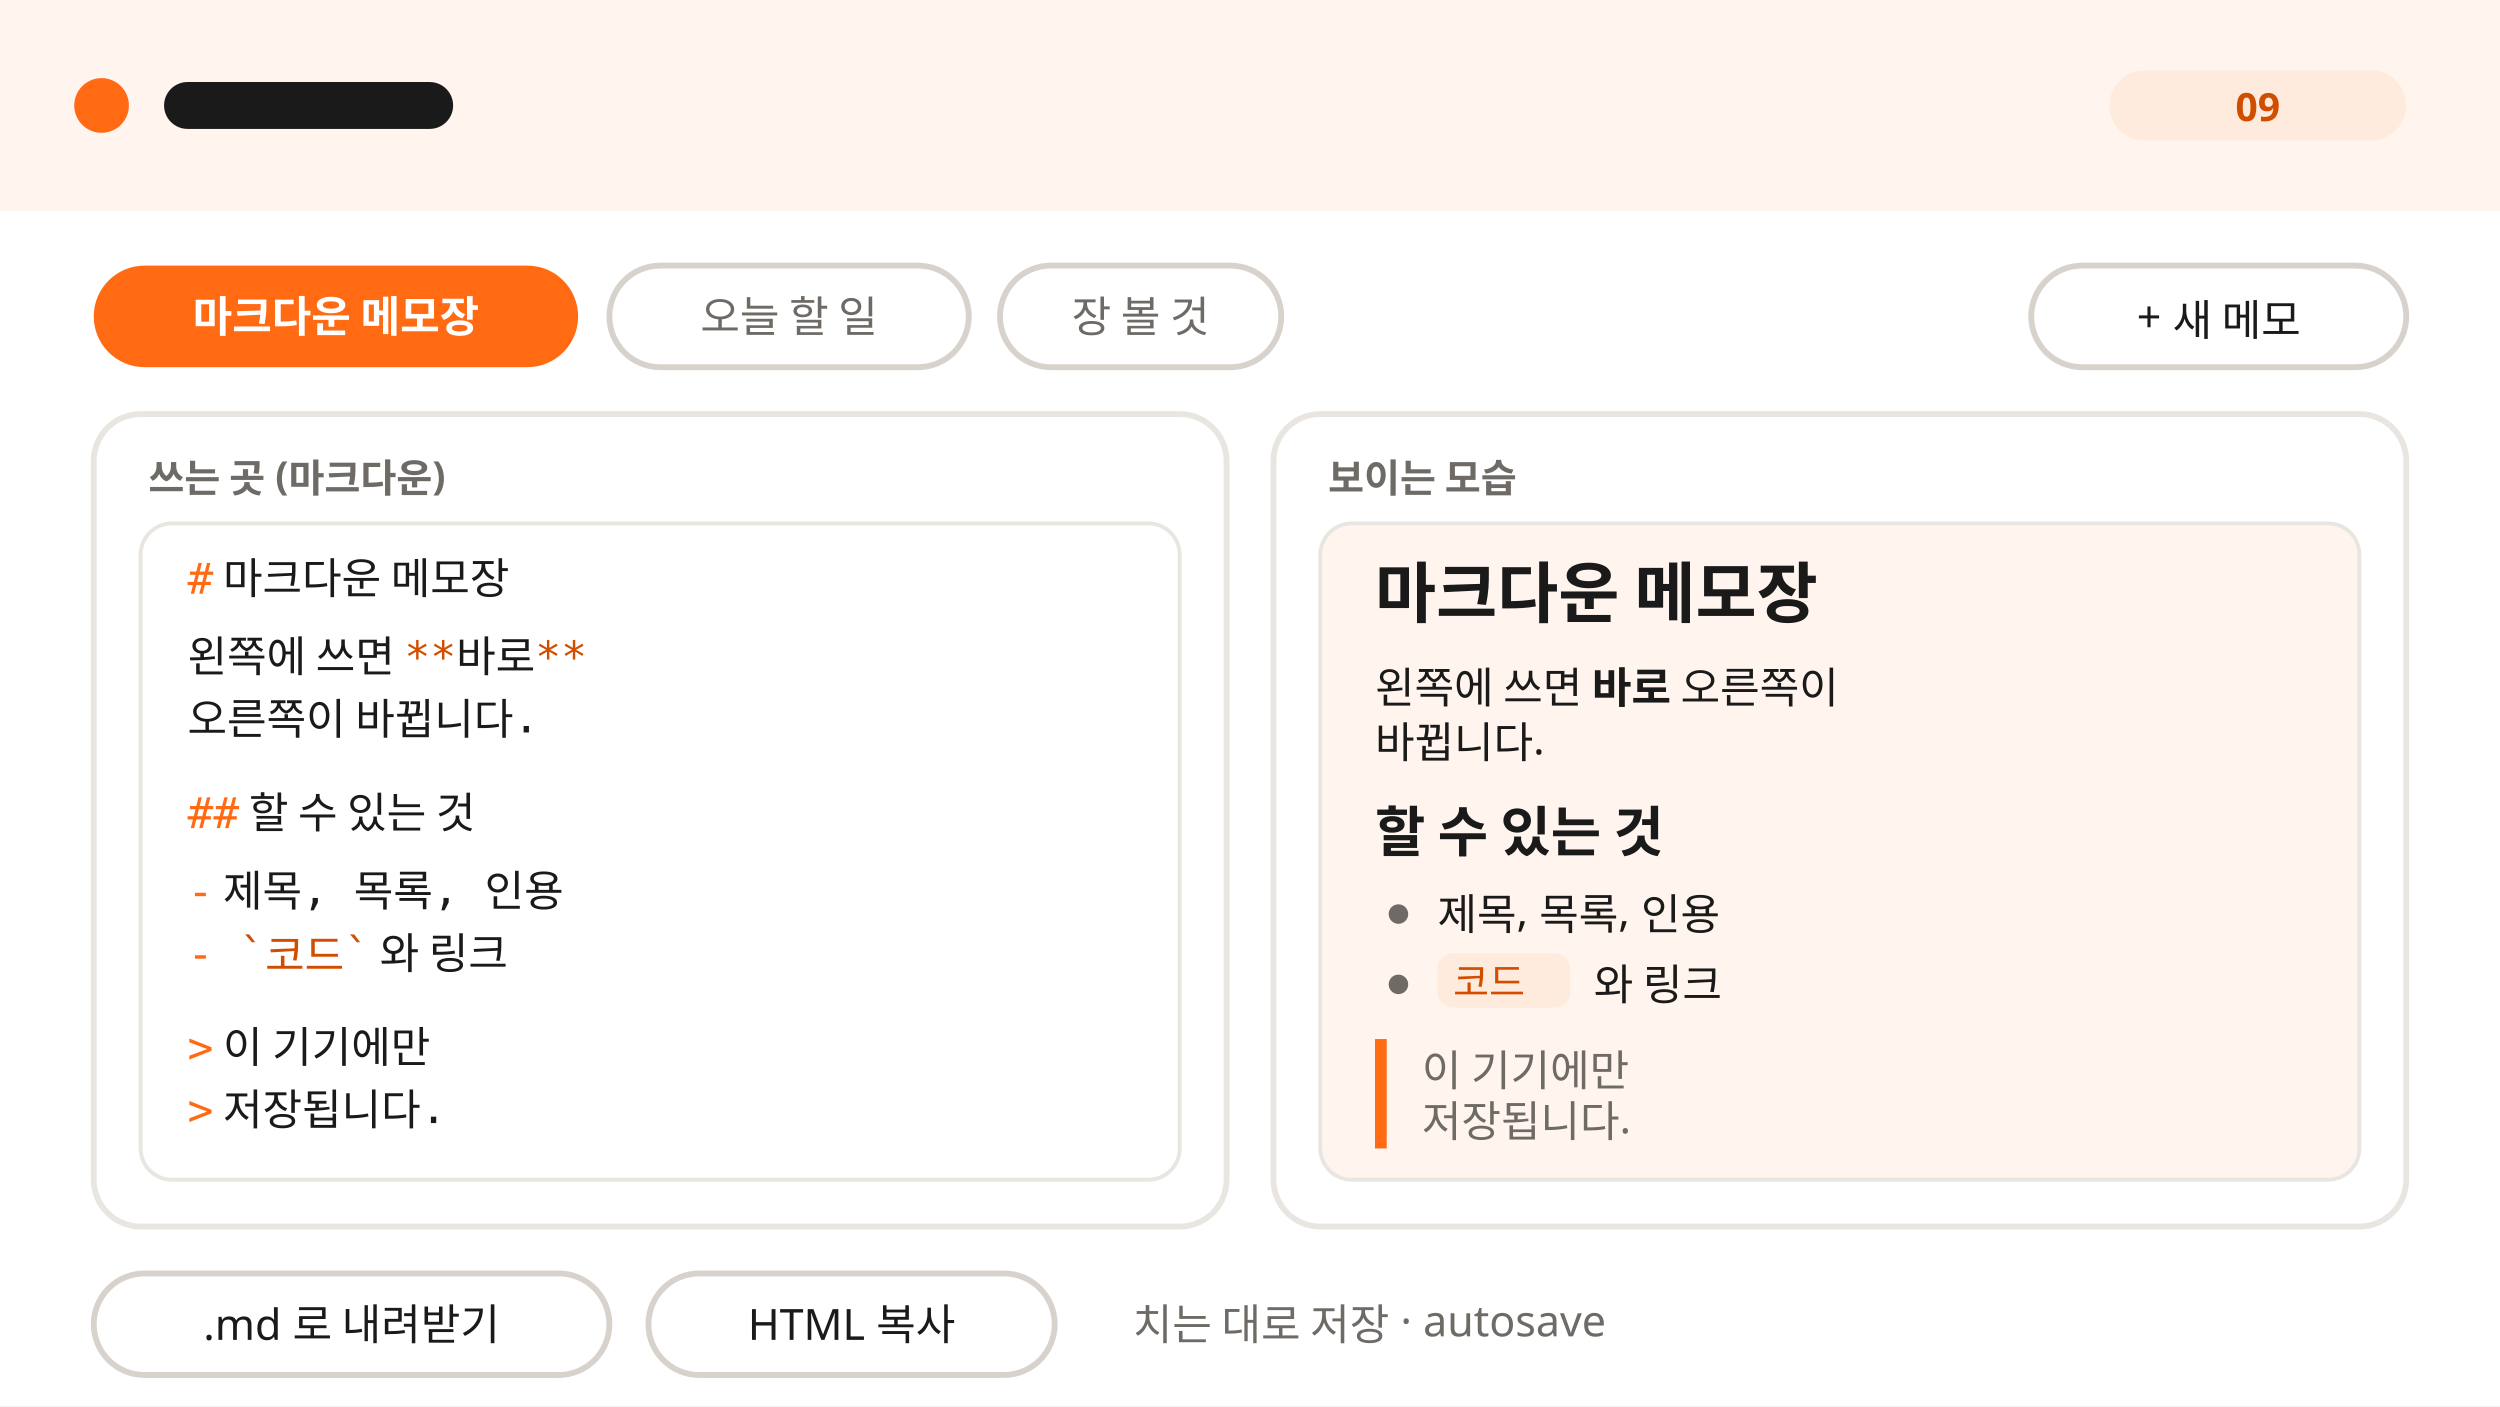
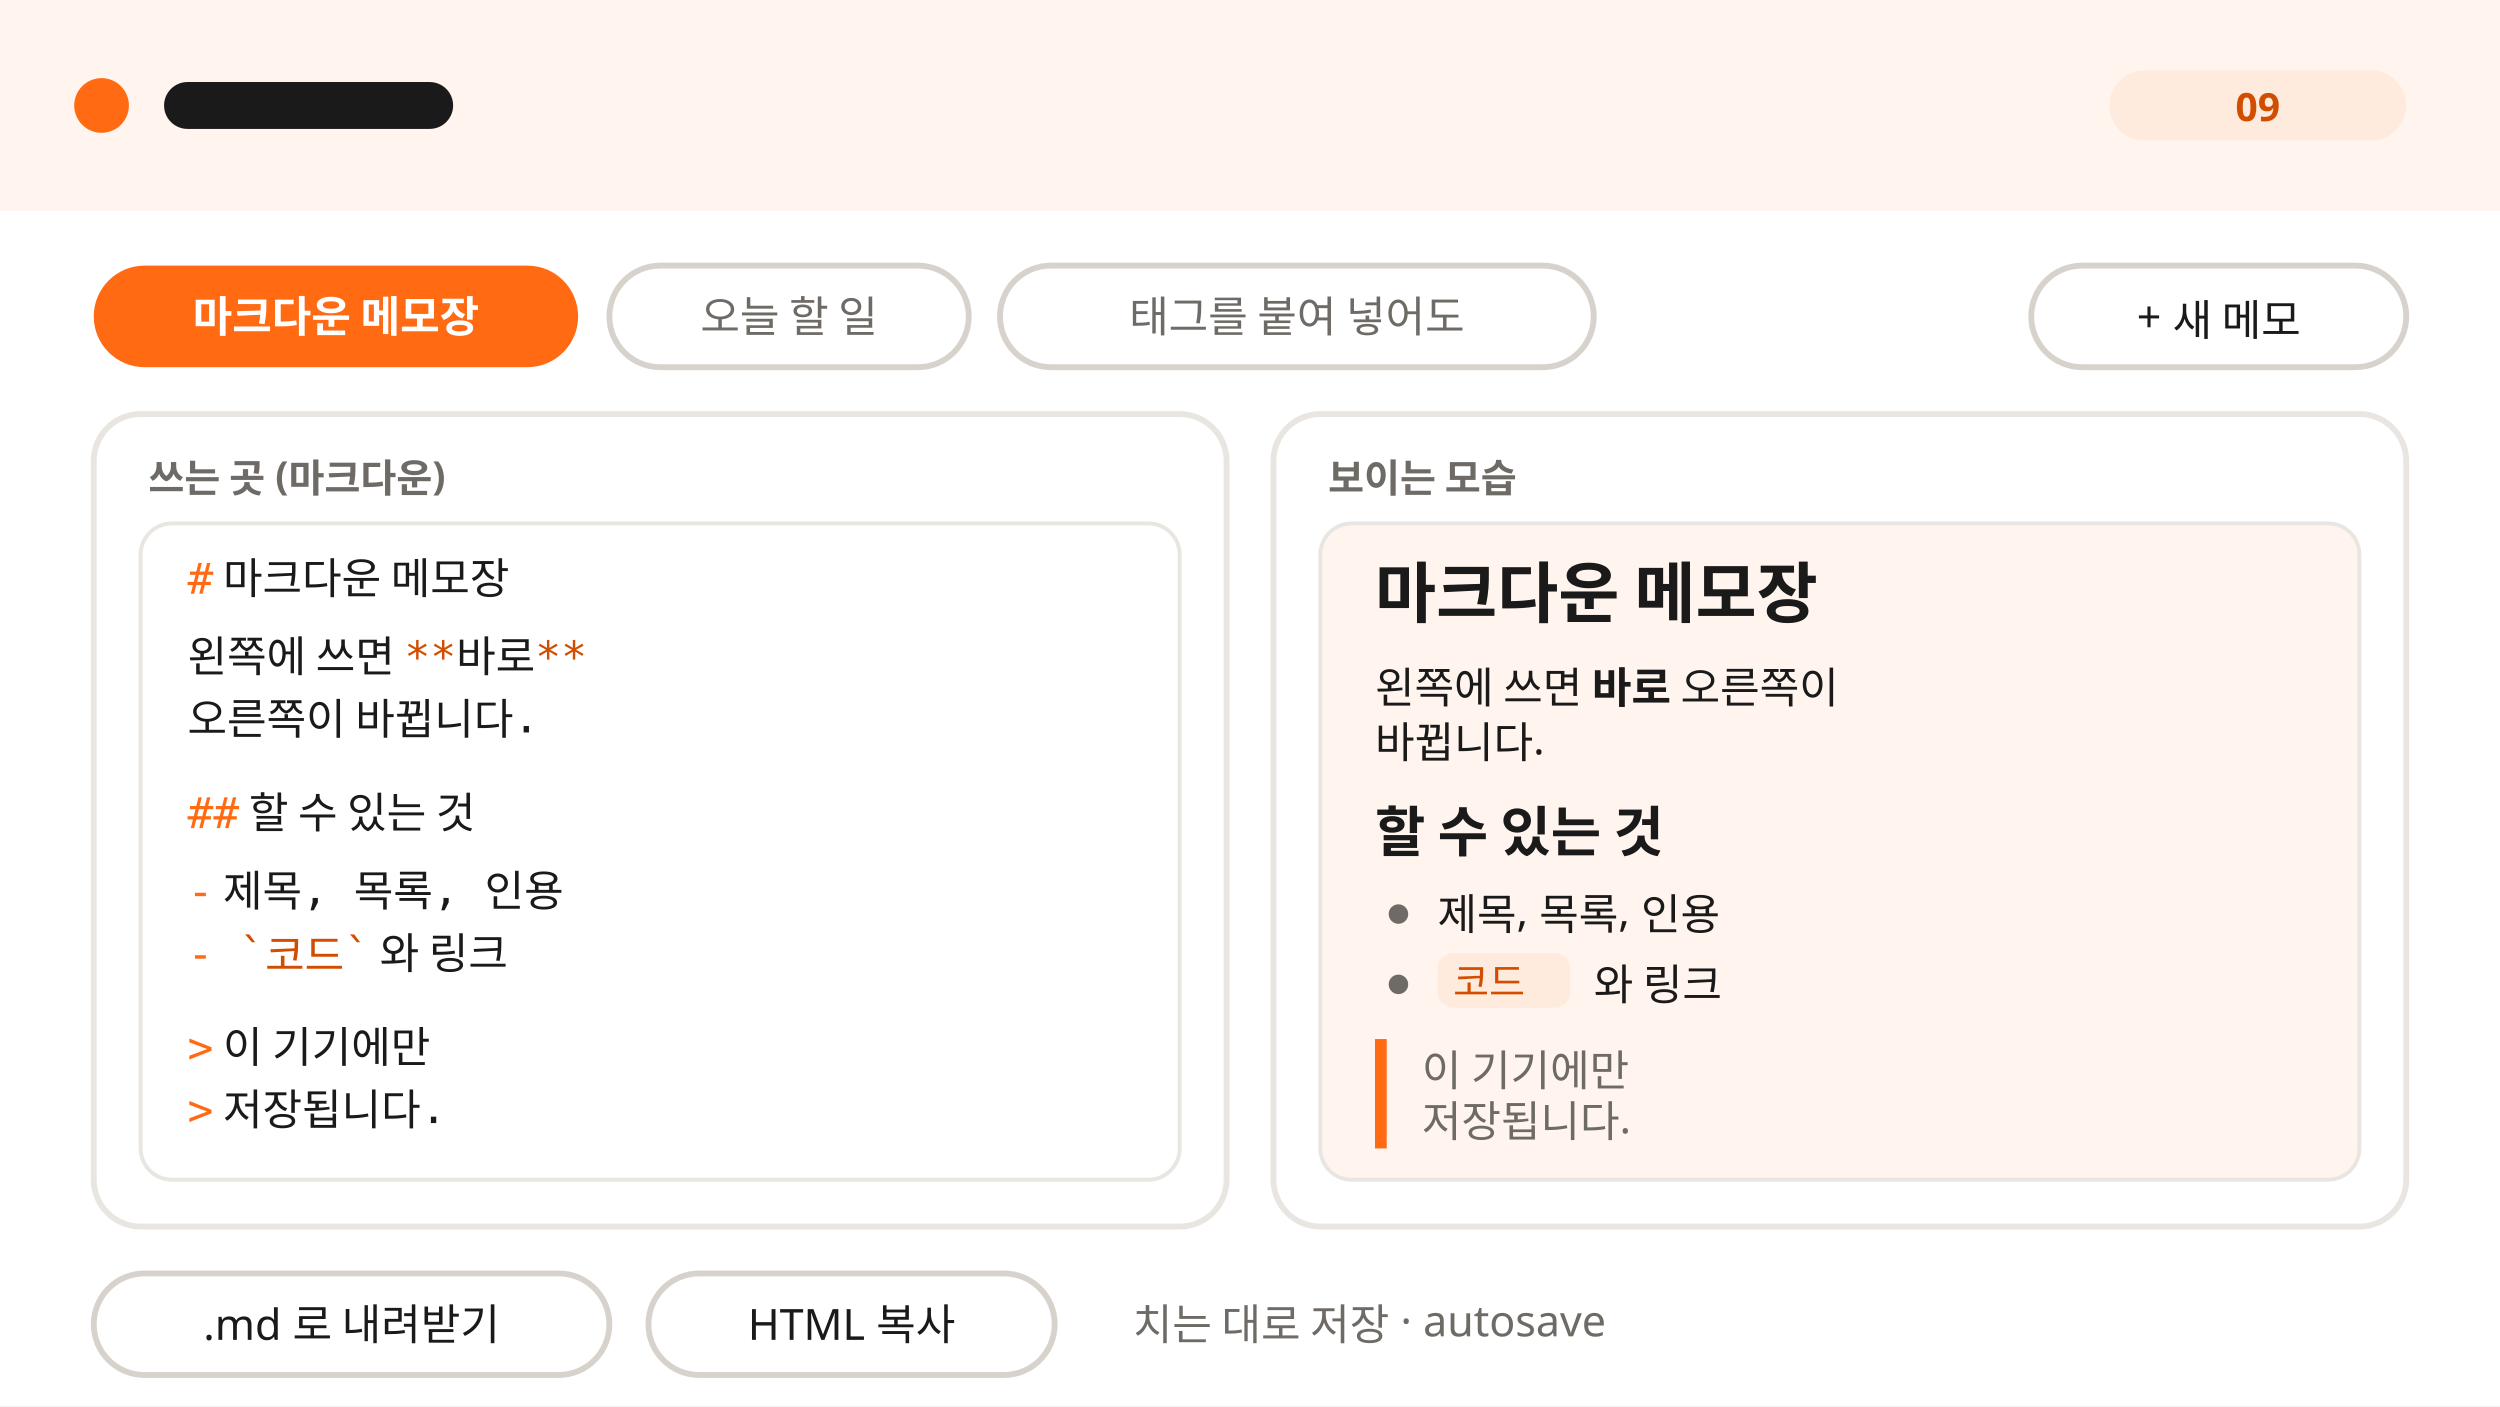
<svg xmlns="http://www.w3.org/2000/svg" viewBox="0 0 640 360" role="img" aria-label="마크다운 메모장 — 왼쪽에 마크다운, 오른쪽에 꾸며진 모습이 나란히 보이는 화면">
  <rect width="640" height="360" fill="#FFFFFF" />
  <rect x="0" y="0" width="640" height="54" fill="#FFF5EE" />
  <circle cx="26" cy="27" r="7" fill="#FF6A13" />
  <rect x="42" y="21" width="74" height="12" rx="6" fill="#1A1A1A" />
  <rect x="540" y="18" width="76" height="18" rx="9" fill="#FFEBDD" />
  <text x="578" y="31" font-family="sans-serif" font-size="10" font-weight="700" fill="#D14E00" text-anchor="middle">09</text>
  <rect x="24" y="68" width="124" height="26" rx="13" fill="#FF6A13" />
  <text x="86" y="85" font-family="sans-serif" font-size="11" font-weight="700" fill="#FFFFFF" text-anchor="middle">마크다운 메모장</text>
  <rect x="156" y="68" width="92" height="26" rx="13" fill="#FFFFFF" stroke="#D8D2CC" stroke-width="1.5" />
  <text x="202" y="85" font-family="sans-serif" font-size="11" fill="#6E6A66" text-anchor="middle">오늘 할 일</text>
-   <rect x="256" y="68" width="72" height="26" rx="13" fill="#FFFFFF" stroke="#D8D2CC" stroke-width="1.5" />
-   <text x="292" y="85" font-family="sans-serif" font-size="11" fill="#6E6A66" text-anchor="middle">장 볼 것</text>
+   <rect x="256" y="68" width="152" height="26" rx="13" fill="#FFFFFF" stroke="#D8D2CC" stroke-width="1.5" />
+   <text x="332" y="85" font-family="sans-serif" font-size="11" fill="#6E6A66" text-anchor="middle">태그를 붙여 넣어도</text>
  <rect x="520" y="68" width="96" height="26" rx="13" fill="#FFFFFF" stroke="#D8D2CC" stroke-width="1.5" />
  <text x="568" y="85" font-family="sans-serif" font-size="11" fill="#1A1A1A" text-anchor="middle">+ 새 메모</text>
  <rect x="24" y="106" width="290" height="208" rx="12" fill="#FFFFFF" stroke="#E9E5E1" stroke-width="1.5" />
  <text x="38" y="126" font-family="sans-serif" font-size="10" font-weight="700" fill="#6E6A66">쓰는 곳 (마크다운)</text>
  <rect x="36" y="134" width="266" height="168" rx="8" fill="#FFFFFF" stroke="#E9E5E1" />
  <g font-family="monospace" font-size="11" fill="#1A1A1A">
    <text x="48" y="152">
      <tspan fill="#FF6A13">#</tspan> 마크다운 메모장</text>
    <text x="48" y="172">왼쪽에 쓰면 <tspan fill="#D14E00">**</tspan>바로<tspan fill="#D14E00">**</tspan>
    </text>
    <text x="48" y="188">오른쪽이 바뀝니다.</text>
    <text x="48" y="212">
      <tspan fill="#FF6A13">##</tspan> 할 수 있는 것</text>
    <text x="48" y="232">
      <tspan fill="#FF6A13">-</tspan> 제목, 목록, 인용</text>
    <text x="48" y="248">
      <tspan fill="#FF6A13">-</tspan>
      <tspan fill="#D14E00">`코드`</tspan> 와 링크</text>
    <text x="48" y="272">
      <tspan fill="#FF6A13">&gt;</tspan> 이 기기에만</text>
    <text x="48" y="288">
      <tspan fill="#FF6A13">&gt;</tspan> 저장됩니다.</text>
  </g>
  <rect x="326" y="106" width="290" height="208" rx="12" fill="#FFFFFF" stroke="#E9E5E1" stroke-width="1.5" />
  <text x="340" y="126" font-family="sans-serif" font-size="10" font-weight="700" fill="#6E6A66">보이는 모습</text>
  <rect x="338" y="134" width="266" height="168" rx="8" fill="#FFF5EE" stroke="#E9E5E1" />
  <text x="352" y="158" font-family="sans-serif" font-size="17" font-weight="800" fill="#1A1A1A">마크다운 메모장</text>
  <text x="352" y="180" font-family="sans-serif" font-size="11" fill="#1A1A1A">왼쪽에 쓰면 <tspan font-weight="800">바로</tspan> 오른쪽이</text>
  <text x="352" y="194" font-family="sans-serif" font-size="11" fill="#1A1A1A">바뀝니다.</text>
  <text x="352" y="218" font-family="sans-serif" font-size="14" font-weight="700" fill="#1A1A1A">할 수 있는 것</text>
  <circle cx="358" cy="234" r="2.5" fill="#6E6A66" />
  <text x="368" y="238" font-family="sans-serif" font-size="11" fill="#1A1A1A">제목, 목록, 인용</text>
  <circle cx="358" cy="252" r="2.5" fill="#6E6A66" />
  <rect x="368" y="244" width="34" height="14" rx="4" fill="#FFEBDD" />
  <text x="372" y="255" font-family="monospace" font-size="10" fill="#D14E00">코드</text>
  <text x="408" y="256" font-family="sans-serif" font-size="11" fill="#1A1A1A">와 링크</text>
  <rect x="352" y="266" width="3" height="28" fill="#FF6A13" />
  <text x="364" y="278" font-family="sans-serif" font-size="11" fill="#6E6A66">이 기기에만</text>
  <text x="364" y="291" font-family="sans-serif" font-size="11" fill="#6E6A66">저장됩니다.</text>
  <rect x="24" y="326" width="132" height="26" rx="13" fill="#FFFFFF" stroke="#D8D2CC" stroke-width="1.5" />
  <text x="90" y="343" font-family="sans-serif" font-size="11" fill="#1A1A1A" text-anchor="middle">.md 로 내려받기</text>
  <rect x="166" y="326" width="104" height="26" rx="13" fill="#FFFFFF" stroke="#D8D2CC" stroke-width="1.5" />
  <text x="218" y="343" font-family="sans-serif" font-size="11" fill="#1A1A1A" text-anchor="middle">HTML 복사</text>
  <text x="290" y="343" font-family="sans-serif" font-size="11" fill="#6E6A66">치는 대로 저장 · autosave</text>
</svg>
